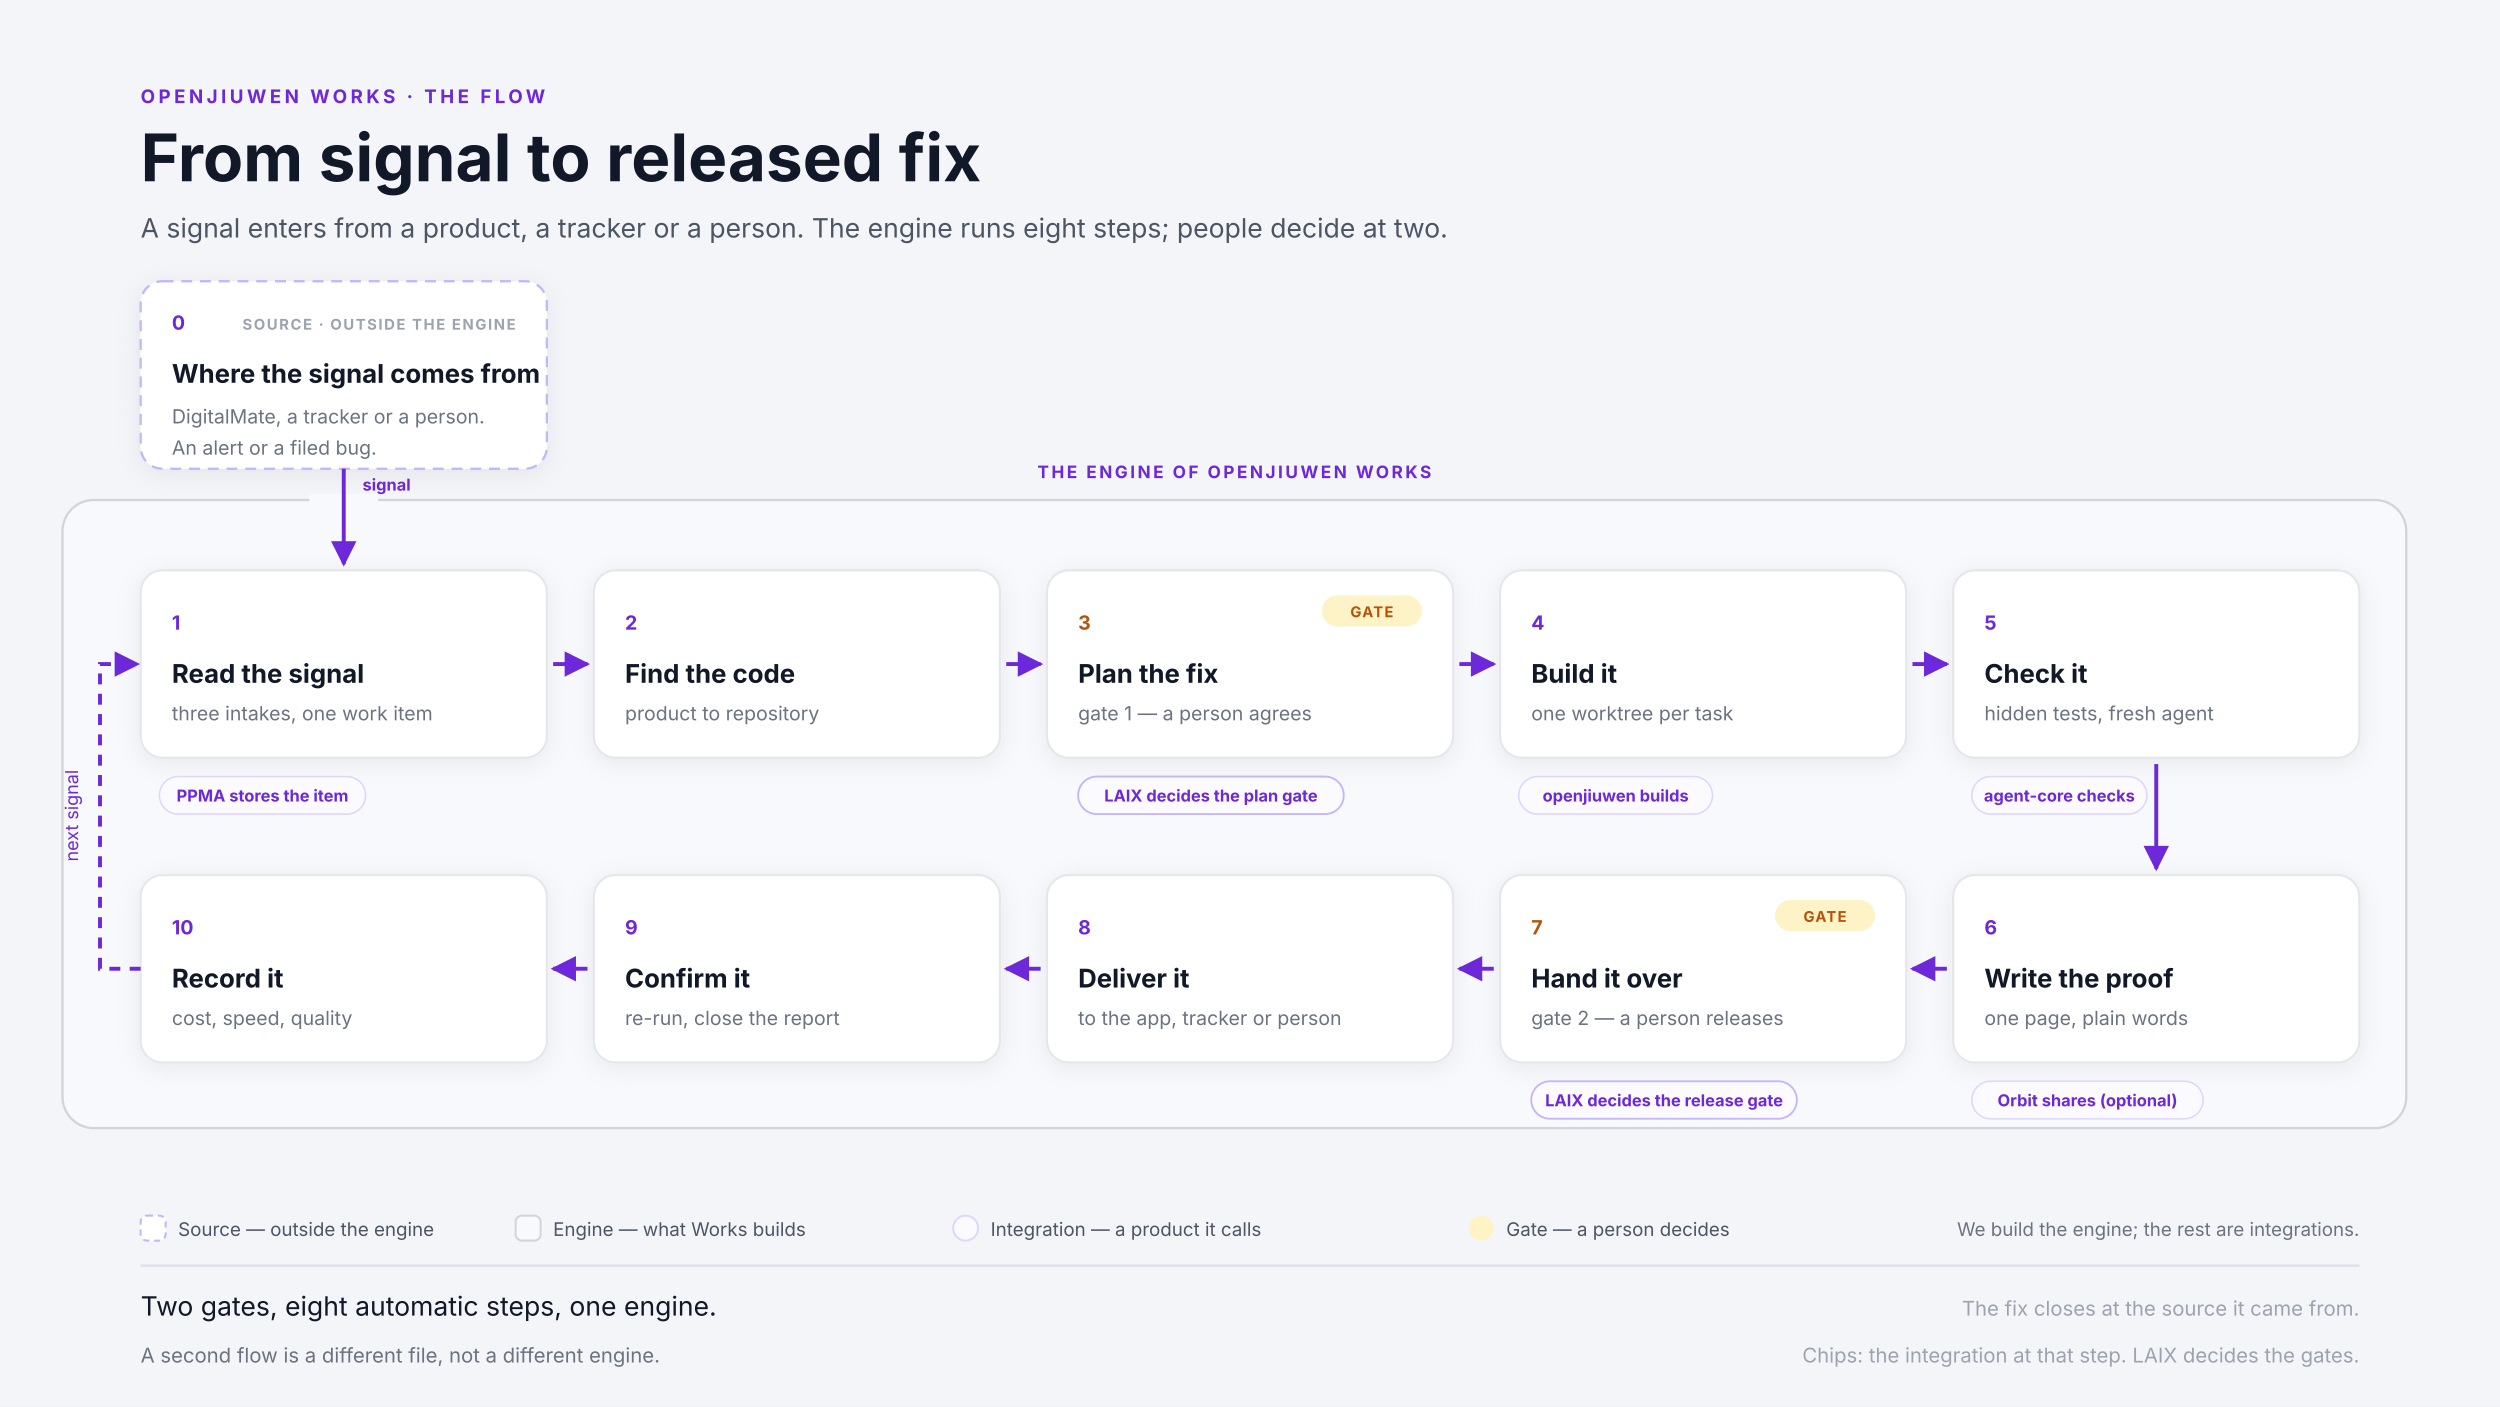
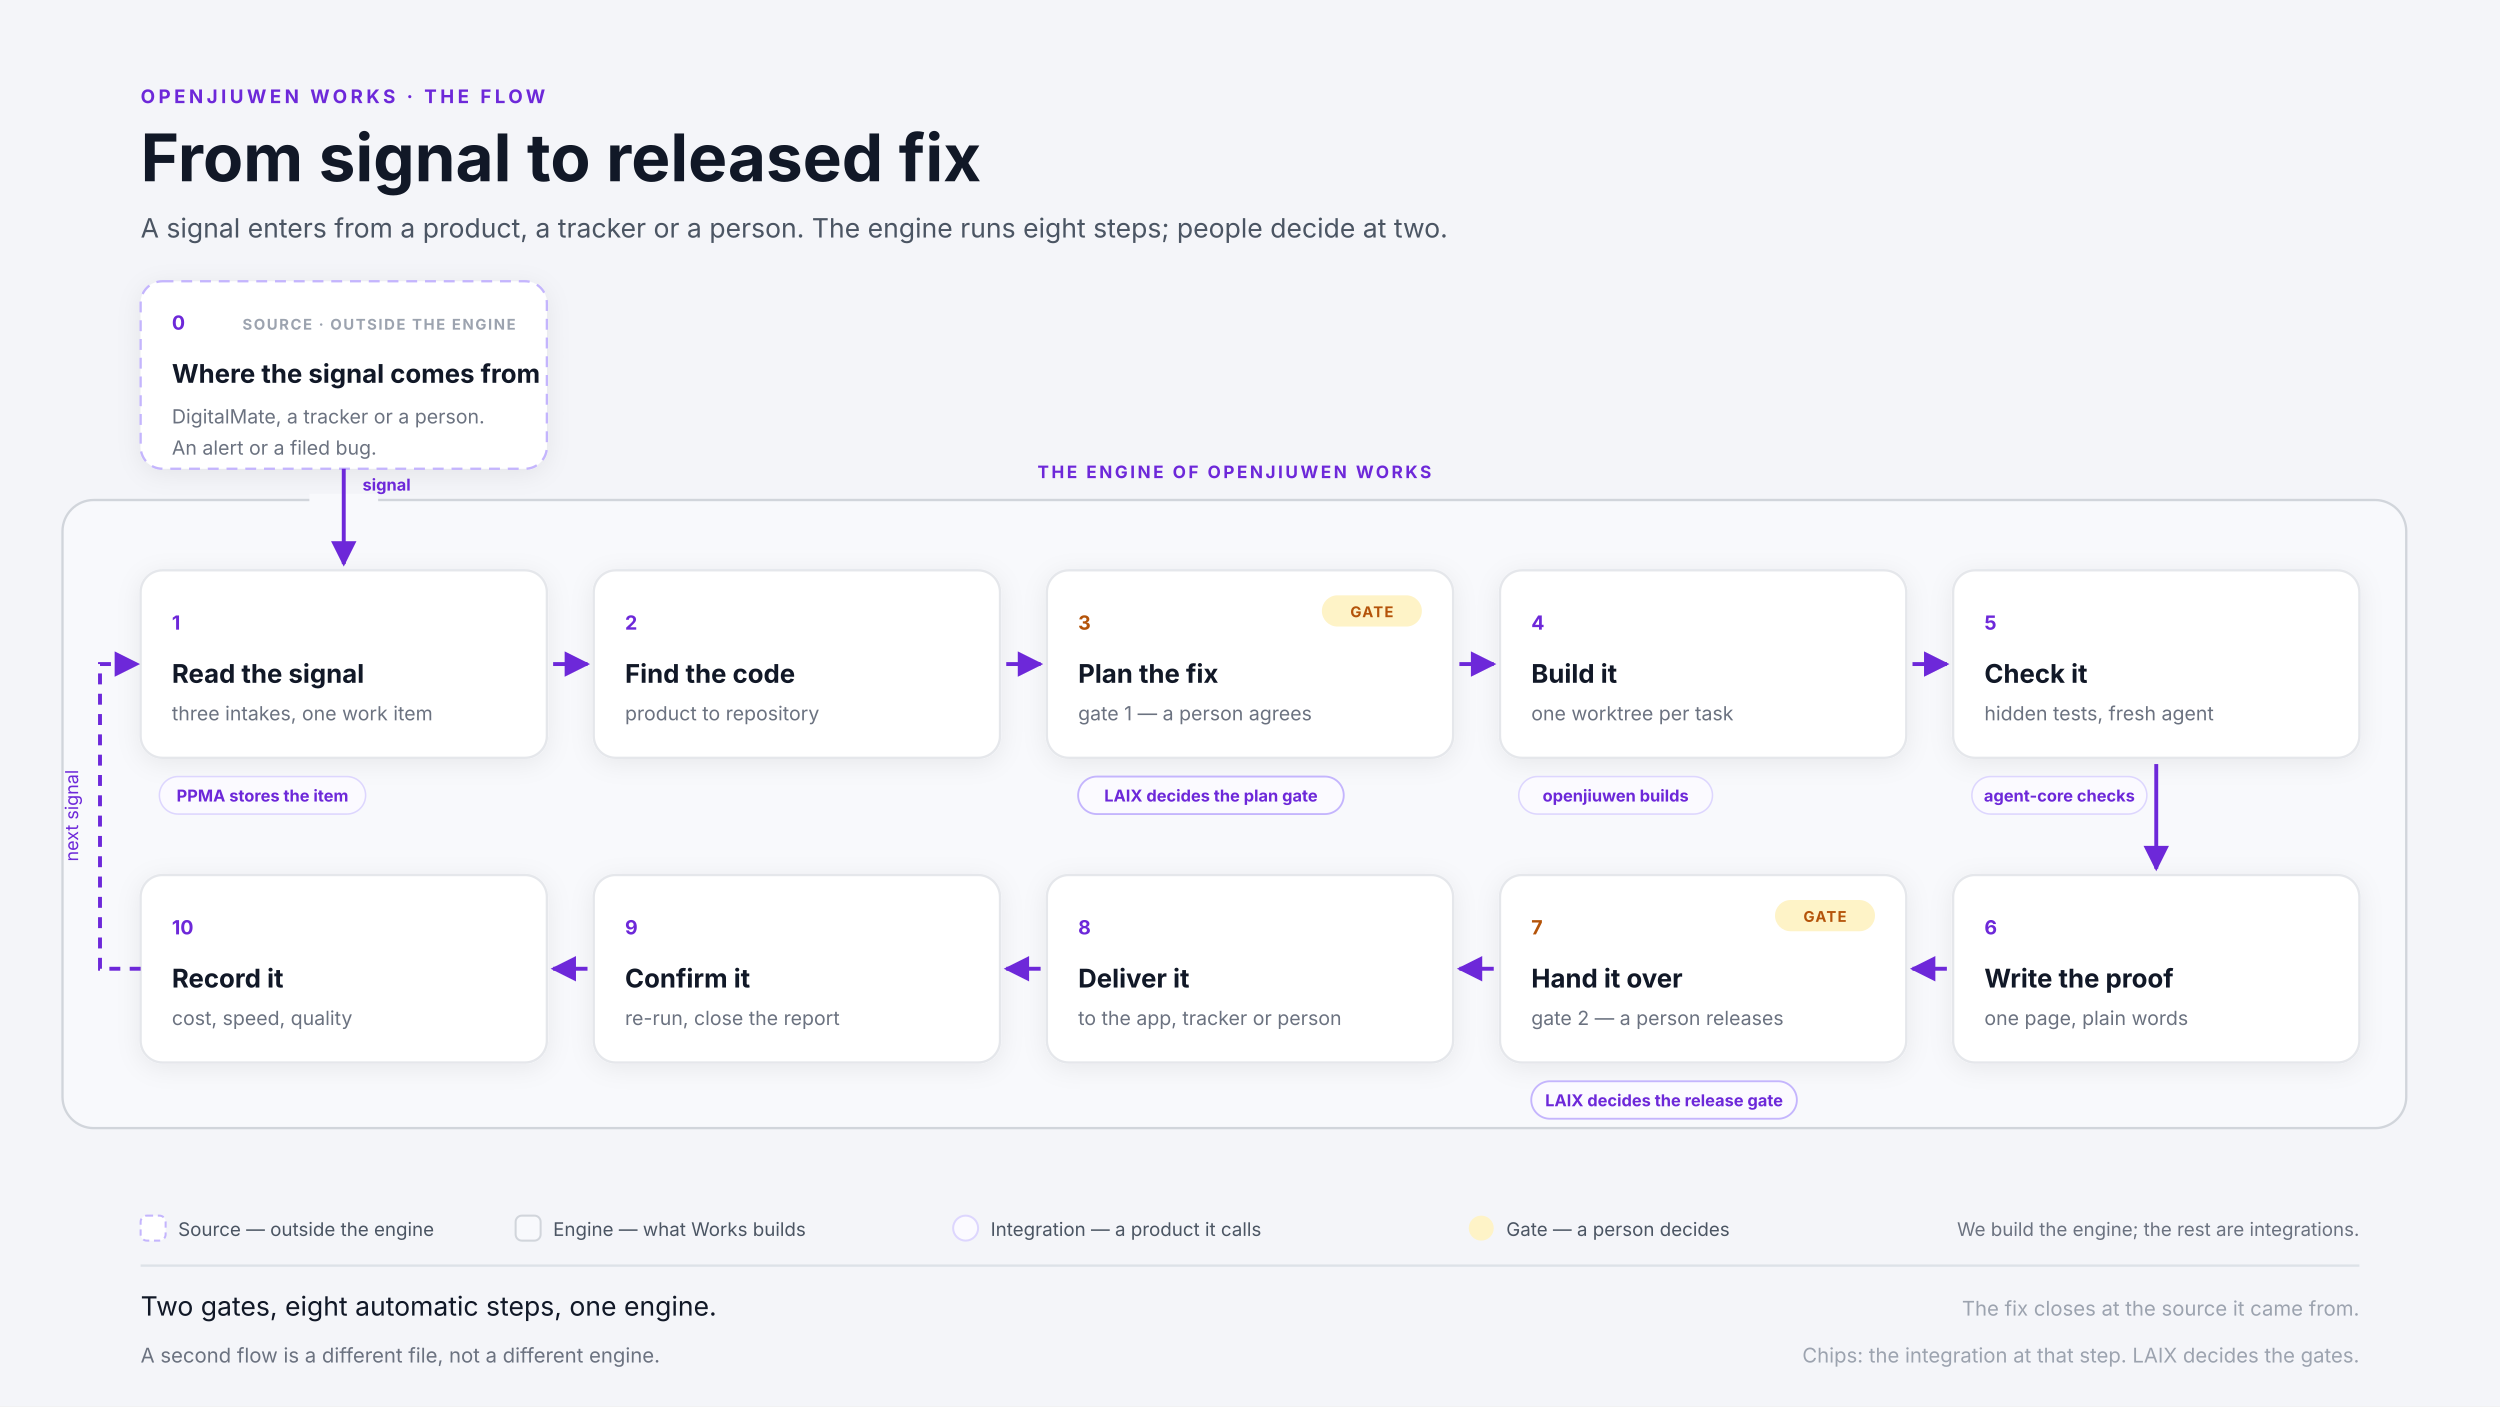
<svg xmlns="http://www.w3.org/2000/svg" width="1600" height="900" viewBox="0 0 1600 900" font-family="Inter, Segoe UI, Arial, Helvetica, sans-serif">
  <defs>
    <filter id="softF" x="-20%" y="-20%" width="140%" height="140%">
      <feDropShadow dx="0" dy="3" stdDeviation="8" flood-color="#111827" flood-opacity="0.07" />
    </filter>
    <marker id="arrowF" viewBox="0 0 10 10" refX="9" refY="5" markerWidth="6.5" markerHeight="6.5" orient="auto-start-reverse">
      <path d="M 0 0 L 10 5 L 0 10 z" fill="#6D28D9" />
    </marker>
  </defs>
  <rect x="0" y="0" width="1600" height="900" fill="#F4F5F9" />
  <text x="90" y="66" font-size="12" font-weight="700" fill="#6D28D9" letter-spacing="2.2">OPENJIUWEN WORKS · THE FLOW</text>
  <text x="90" y="116" font-size="42" font-weight="700" fill="#111827">From signal to released fix</text>
  <text x="90" y="152" font-size="17" fill="#4B5563">A signal enters from a product, a tracker or a person. The engine runs eight steps; people decide at two.</text>
  <rect x="90" y="180" width="260" height="120" rx="14" fill="#FFFFFF" stroke="#C4B5FD" stroke-width="1.5" stroke-dasharray="7 5" filter="url(#softF)" />
  <text x="110" y="211" font-size="12.5" font-weight="700" fill="#6D28D9">0</text>
  <text x="330" y="211" font-size="9.5" font-weight="700" fill="#9CA3AF" text-anchor="end" letter-spacing="1">SOURCE · OUTSIDE THE ENGINE</text>
  <text x="110" y="245" font-size="16.5" font-weight="700" fill="#111827">Where the signal comes from</text>
  <text x="110" y="271" font-size="12.5" fill="#6B7280">DigitalMate, a tracker or a person.</text>
  <text x="110" y="291" font-size="12.5" fill="#6B7280">An alert or a filed bug.</text>
  <rect x="40" y="320" width="1500" height="402" rx="20" fill="#F8F9FC" />
  <path d="M 240 320 L 1520 320 A 20 20 0 0 1 1540 340 L 1540 702 A 20 20 0 0 1 1520 722 L 60 722 A 20 20 0 0 1 40 702 L 40 340 A 20 20 0 0 1 60 320 L 200 320" fill="none" stroke="#D1D5DB" stroke-width="1.5" />
  <rect x="198" y="316" width="44" height="8" fill="#F8F9FC" />
  <line x1="220" y1="300" x2="220" y2="361" stroke="#6D28D9" stroke-width="2.5" marker-end="url(#arrowF)" />
  <text x="232" y="314" font-size="10.5" font-weight="700" fill="#6D28D9">signal</text>
  <text x="790" y="306" font-size="11" font-weight="700" fill="#6D28D9" text-anchor="middle" letter-spacing="1.6">THE ENGINE OF OPENJIUWEN WORKS</text>
  <rect x="90" y="365" width="260" height="120" rx="14" fill="#FFFFFF" stroke="#E5E7EB" stroke-width="1.5" filter="url(#softF)" />
  <text x="110" y="403" font-size="12.5" font-weight="700" fill="#6D28D9">1</text>
  <text x="110" y="437" font-size="16.5" font-weight="700" fill="#111827">Read the signal</text>
  <text x="110" y="461" font-size="12.5" fill="#6B7280">three intakes, one work item</text>
  <rect x="380" y="365" width="260" height="120" rx="14" fill="#FFFFFF" stroke="#E5E7EB" stroke-width="1.5" filter="url(#softF)" />
  <text x="400" y="403" font-size="12.5" font-weight="700" fill="#6D28D9">2</text>
  <text x="400" y="437" font-size="16.5" font-weight="700" fill="#111827">Find the code</text>
  <text x="400" y="461" font-size="12.5" fill="#6B7280">product to repository</text>
  <rect x="670" y="365" width="260" height="120" rx="14" fill="#FFFFFF" stroke="#E5E7EB" stroke-width="1.5" filter="url(#softF)" />
  <text x="690" y="403" font-size="12.5" font-weight="700" fill="#B45309">3</text>
  <text x="690" y="437" font-size="16.5" font-weight="700" fill="#111827">Plan the fix</text>
  <text x="690" y="461" font-size="12.5" fill="#6B7280">gate 1 — a person agrees</text>
  <rect x="846" y="381" width="64" height="20" rx="10" fill="#FEF3C7" />
  <text x="878" y="395" font-size="9.5" font-weight="700" fill="#B45309" text-anchor="middle" letter-spacing="0.8">GATE</text>
  <rect x="960" y="365" width="260" height="120" rx="14" fill="#FFFFFF" stroke="#E5E7EB" stroke-width="1.5" filter="url(#softF)" />
  <text x="980" y="403" font-size="12.5" font-weight="700" fill="#6D28D9">4</text>
  <text x="980" y="437" font-size="16.5" font-weight="700" fill="#111827">Build it</text>
  <text x="980" y="461" font-size="12.5" fill="#6B7280">one worktree per task</text>
  <rect x="1250" y="365" width="260" height="120" rx="14" fill="#FFFFFF" stroke="#E5E7EB" stroke-width="1.5" filter="url(#softF)" />
  <text x="1270" y="403" font-size="12.5" font-weight="700" fill="#6D28D9">5</text>
  <text x="1270" y="437" font-size="16.5" font-weight="700" fill="#111827">Check it</text>
  <text x="1270" y="461" font-size="12.5" fill="#6B7280">hidden tests, fresh agent</text>
  <line x1="354" y1="425" x2="376" y2="425" stroke="#6D28D9" stroke-width="2.5" marker-end="url(#arrowF)" />
  <line x1="644" y1="425" x2="666" y2="425" stroke="#6D28D9" stroke-width="2.5" marker-end="url(#arrowF)" />
  <line x1="934" y1="425" x2="956" y2="425" stroke="#6D28D9" stroke-width="2.5" marker-end="url(#arrowF)" />
  <line x1="1224" y1="425" x2="1246" y2="425" stroke="#6D28D9" stroke-width="2.5" marker-end="url(#arrowF)" />
  <line x1="1380" y1="489" x2="1380" y2="556" stroke="#6D28D9" stroke-width="2.5" marker-end="url(#arrowF)" />
  <rect x="1250" y="560" width="260" height="120" rx="14" fill="#FFFFFF" stroke="#E5E7EB" stroke-width="1.5" filter="url(#softF)" />
  <text x="1270" y="598" font-size="12.5" font-weight="700" fill="#6D28D9">6</text>
  <text x="1270" y="632" font-size="16.5" font-weight="700" fill="#111827">Write the proof</text>
  <text x="1270" y="656" font-size="12.5" fill="#6B7280">one page, plain words</text>
  <rect x="960" y="560" width="260" height="120" rx="14" fill="#FFFFFF" stroke="#E5E7EB" stroke-width="1.5" filter="url(#softF)" />
  <text x="980" y="598" font-size="12.5" font-weight="700" fill="#B45309">7</text>
  <text x="980" y="632" font-size="16.5" font-weight="700" fill="#111827">Hand it over</text>
  <text x="980" y="656" font-size="12.5" fill="#6B7280">gate 2 — a person releases</text>
  <rect x="1136" y="576" width="64" height="20" rx="10" fill="#FEF3C7" />
  <text x="1168" y="590" font-size="9.5" font-weight="700" fill="#B45309" text-anchor="middle" letter-spacing="0.8">GATE</text>
  <rect x="670" y="560" width="260" height="120" rx="14" fill="#FFFFFF" stroke="#E5E7EB" stroke-width="1.5" filter="url(#softF)" />
  <text x="690" y="598" font-size="12.5" font-weight="700" fill="#6D28D9">8</text>
  <text x="690" y="632" font-size="16.5" font-weight="700" fill="#111827">Deliver it</text>
  <text x="690" y="656" font-size="12.5" fill="#6B7280">to the app, tracker or person</text>
  <rect x="380" y="560" width="260" height="120" rx="14" fill="#FFFFFF" stroke="#E5E7EB" stroke-width="1.5" filter="url(#softF)" />
  <text x="400" y="598" font-size="12.5" font-weight="700" fill="#6D28D9">9</text>
  <text x="400" y="632" font-size="16.5" font-weight="700" fill="#111827">Confirm it</text>
  <text x="400" y="656" font-size="12.5" fill="#6B7280">re-run, close the report</text>
  <rect x="90" y="560" width="260" height="120" rx="14" fill="#FFFFFF" stroke="#E5E7EB" stroke-width="1.5" filter="url(#softF)" />
  <text x="110" y="598" font-size="12.5" font-weight="700" fill="#6D28D9">10</text>
  <text x="110" y="632" font-size="16.5" font-weight="700" fill="#111827">Record it</text>
  <text x="110" y="656" font-size="12.5" fill="#6B7280">cost, speed, quality</text>
  <line x1="1246" y1="620" x2="1224" y2="620" stroke="#6D28D9" stroke-width="2.5" marker-end="url(#arrowF)" />
  <line x1="956" y1="620" x2="934" y2="620" stroke="#6D28D9" stroke-width="2.5" marker-end="url(#arrowF)" />
  <line x1="666" y1="620" x2="644" y2="620" stroke="#6D28D9" stroke-width="2.5" marker-end="url(#arrowF)" />
  <line x1="376" y1="620" x2="354" y2="620" stroke="#6D28D9" stroke-width="2.5" marker-end="url(#arrowF)" />
  <path d="M 90 620 L 64 620 L 64 425 L 88 425" fill="none" stroke="#6D28D9" stroke-width="2.5" stroke-dasharray="7 6" marker-end="url(#arrowF)" />
  <text x="50" y="522" transform="rotate(-90 50 522)" font-size="11.5" fill="#6D28D9" text-anchor="middle">next signal</text>
  <rect x="102" y="497" width="132" height="24" rx="12" fill="#FBFAFF" stroke="#DDD6FE" stroke-width="1" />
  <text x="168" y="513" font-size="10.5" font-weight="700" fill="#6D28D9" text-anchor="middle">PPMA stores the item</text>
  <rect x="972" y="497" width="124" height="24" rx="12" fill="#FBFAFF" stroke="#DDD6FE" stroke-width="1" />
  <text x="1034" y="513" font-size="10.5" font-weight="700" fill="#6D28D9" text-anchor="middle">openjiuwen builds</text>
  <rect x="1262" y="497" width="112" height="24" rx="12" fill="#FBFAFF" stroke="#DDD6FE" stroke-width="1" />
  <text x="1318" y="513" font-size="10.5" font-weight="700" fill="#6D28D9" text-anchor="middle">agent-core checks</text>
-   <rect x="1262" y="692" width="148" height="24" rx="12" fill="#FBFAFF" stroke="#DDD6FE" stroke-width="1" />
-   <text x="1336" y="708" font-size="10.5" font-weight="700" fill="#6D28D9" text-anchor="middle">Orbit shares (optional)</text>
  <rect x="690" y="497" width="170" height="24" rx="12" fill="#FBFAFF" stroke="#C4B5FD" stroke-width="1.2" />
  <text x="775" y="513" font-size="10.5" font-weight="700" fill="#6D28D9" text-anchor="middle">LAIX decides the plan gate</text>
  <rect x="980" y="692" width="170" height="24" rx="12" fill="#FBFAFF" stroke="#C4B5FD" stroke-width="1.2" />
  <text x="1065" y="708" font-size="10.5" font-weight="700" fill="#6D28D9" text-anchor="middle">LAIX decides the release gate</text>
  <rect x="90" y="778" width="16" height="16" rx="4" fill="#FFFFFF" stroke="#C4B5FD" stroke-width="1.3" stroke-dasharray="4 3" />
  <text x="114" y="791" font-size="12" fill="#4B5563">Source — outside the engine</text>
  <rect x="330" y="778" width="16" height="16" rx="4" fill="#F8F9FC" stroke="#D1D5DB" stroke-width="1.3" />
  <text x="354" y="791" font-size="12" fill="#4B5563">Engine — what Works builds</text>
  <rect x="610" y="778" width="16" height="16" rx="8" fill="#FBFAFF" stroke="#DDD6FE" stroke-width="1.3" />
  <text x="634" y="791" font-size="12" fill="#4B5563">Integration — a product it calls</text>
  <rect x="940" y="778" width="16" height="16" rx="8" fill="#FEF3C7" />
  <text x="964" y="791" font-size="12" fill="#4B5563">Gate — a person decides</text>
  <text x="1510" y="791" font-size="12" fill="#6B7280" text-anchor="end">We build the engine; the rest are integrations.</text>
  <line x1="90" y1="810" x2="1510" y2="810" stroke="#DDE2E8" stroke-width="1.5" />
  <text x="90" y="842" font-size="17" fill="#111827">Two gates, eight automatic steps, one engine.</text>
  <text x="1510" y="842" font-size="13" fill="#9CA3AF" text-anchor="end">The fix closes at the source it came from.</text>
  <text x="90" y="872" font-size="13" fill="#6B7280">A second flow is a different file, not a different engine.</text>
  <text x="1510" y="872" font-size="13" fill="#9CA3AF" text-anchor="end">Chips: the integration at that step. LAIX decides the gates.</text>
</svg>
